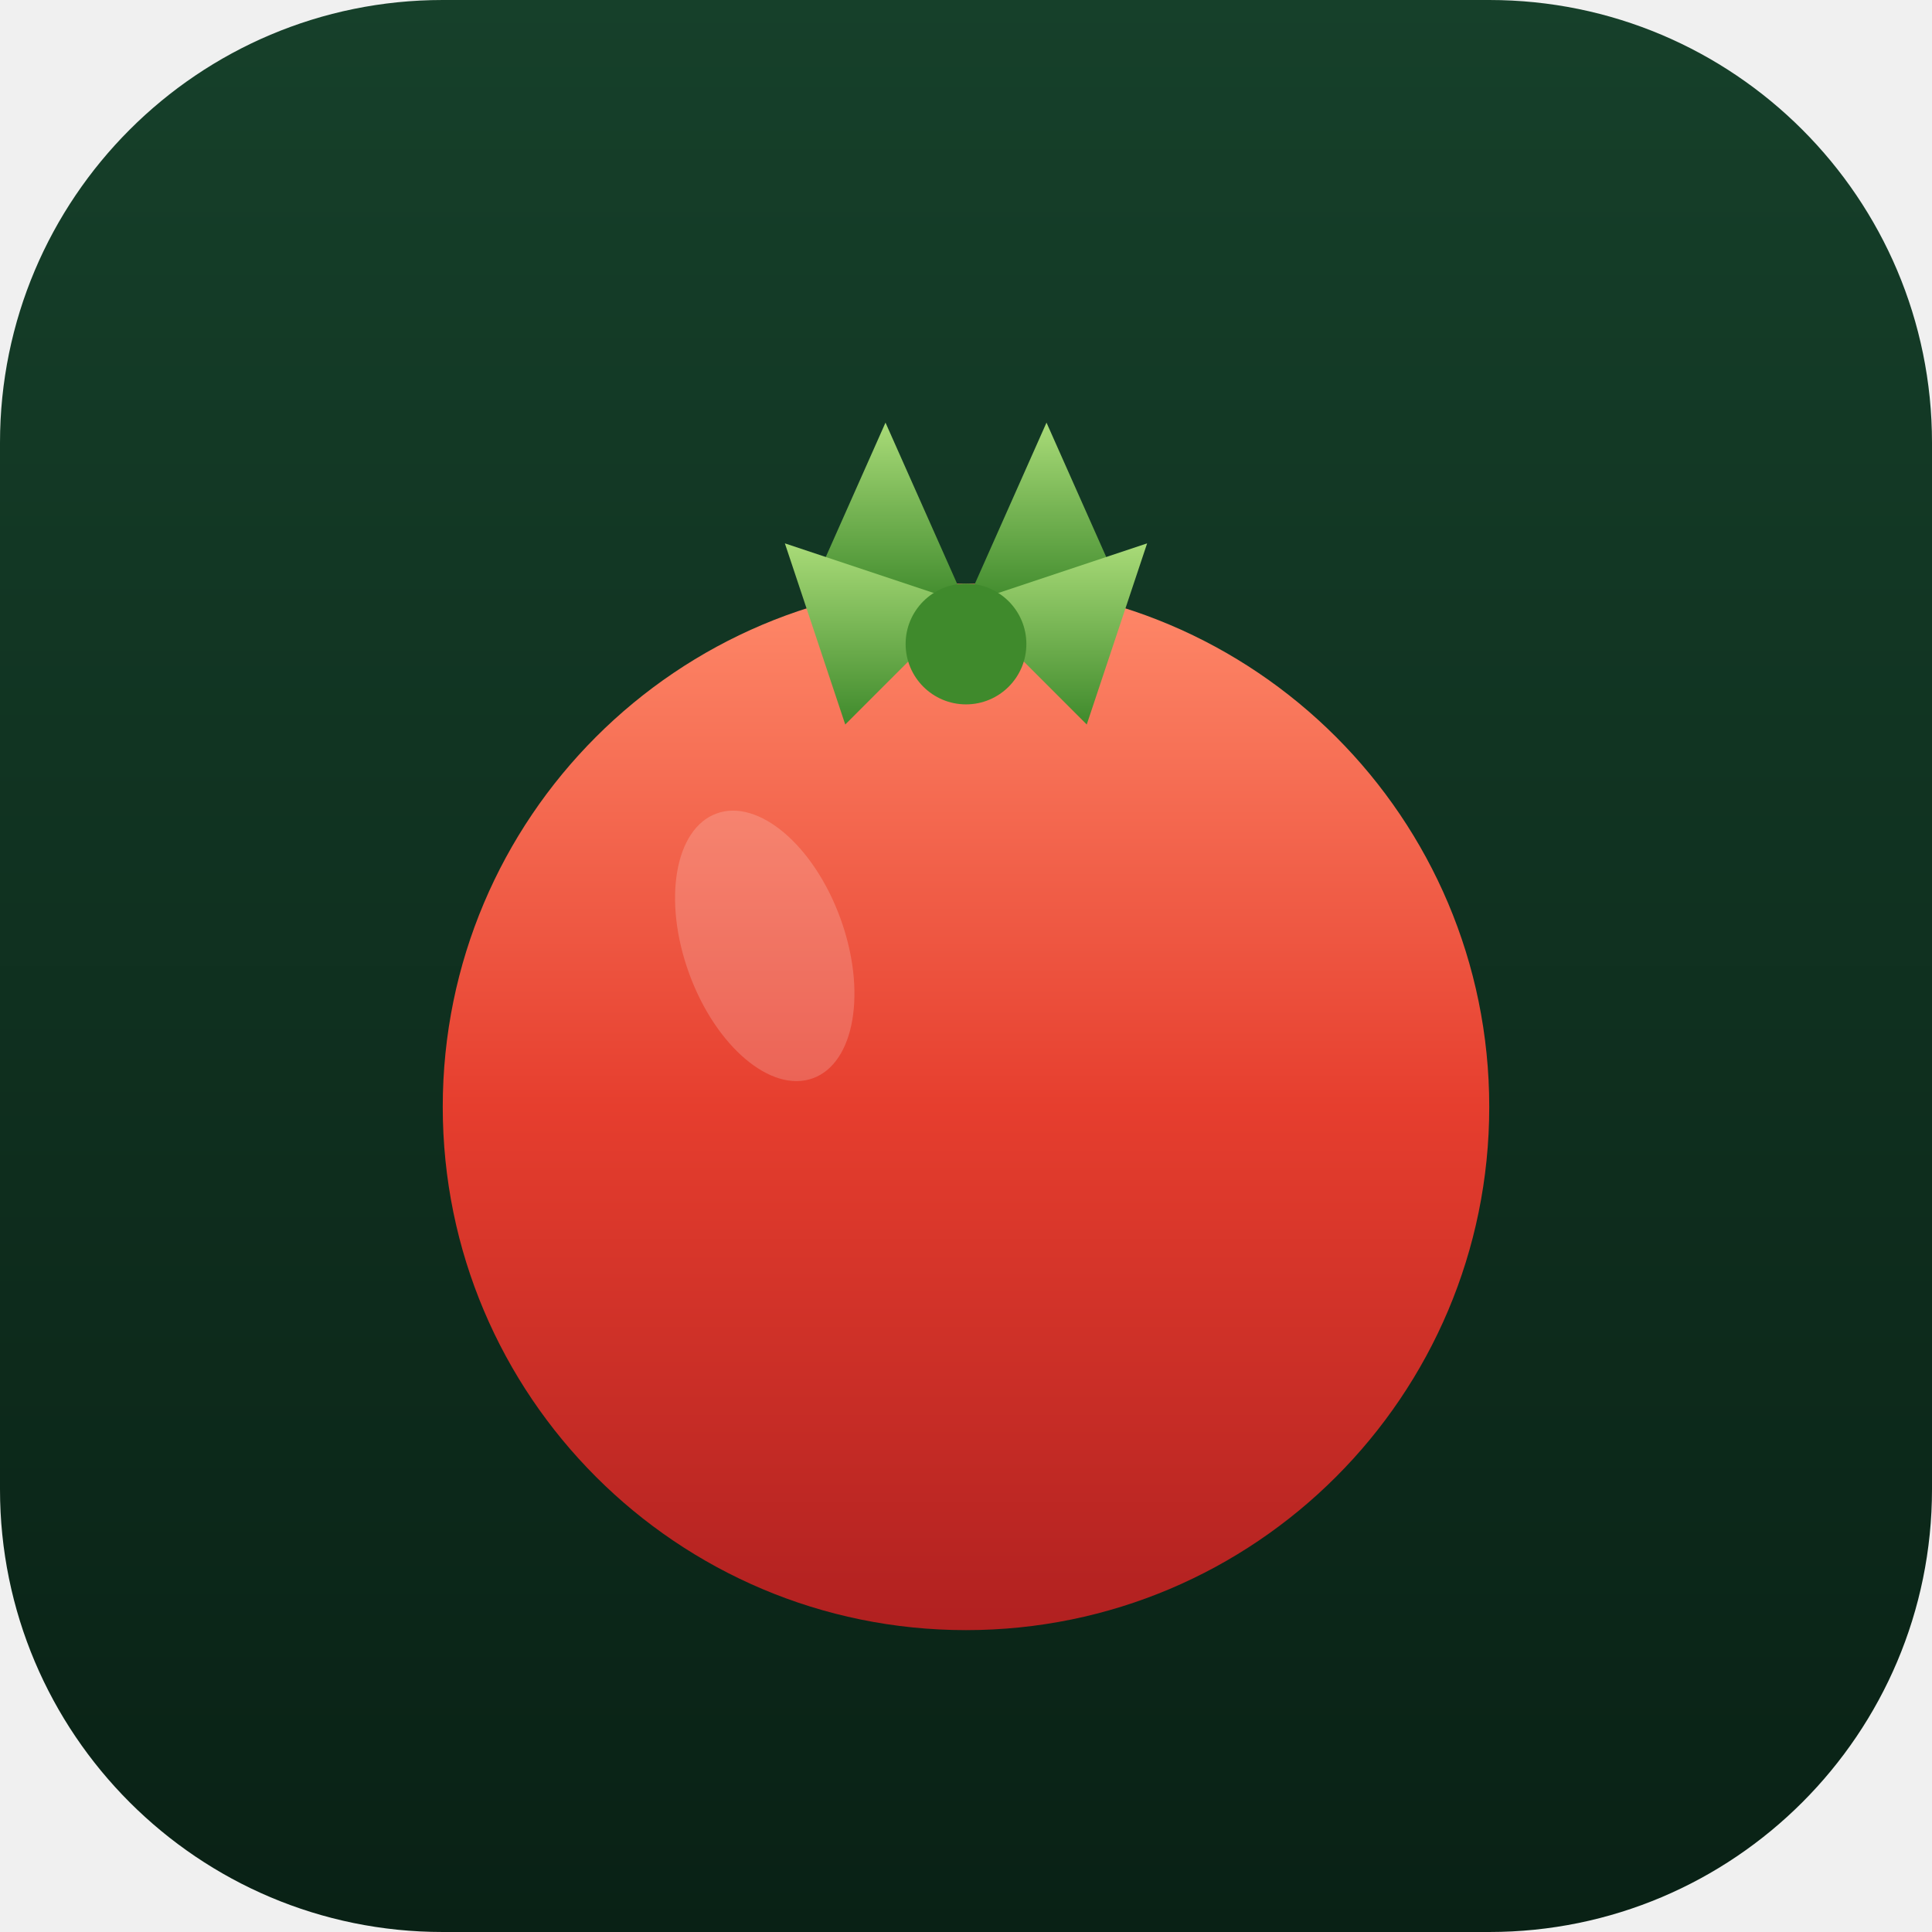
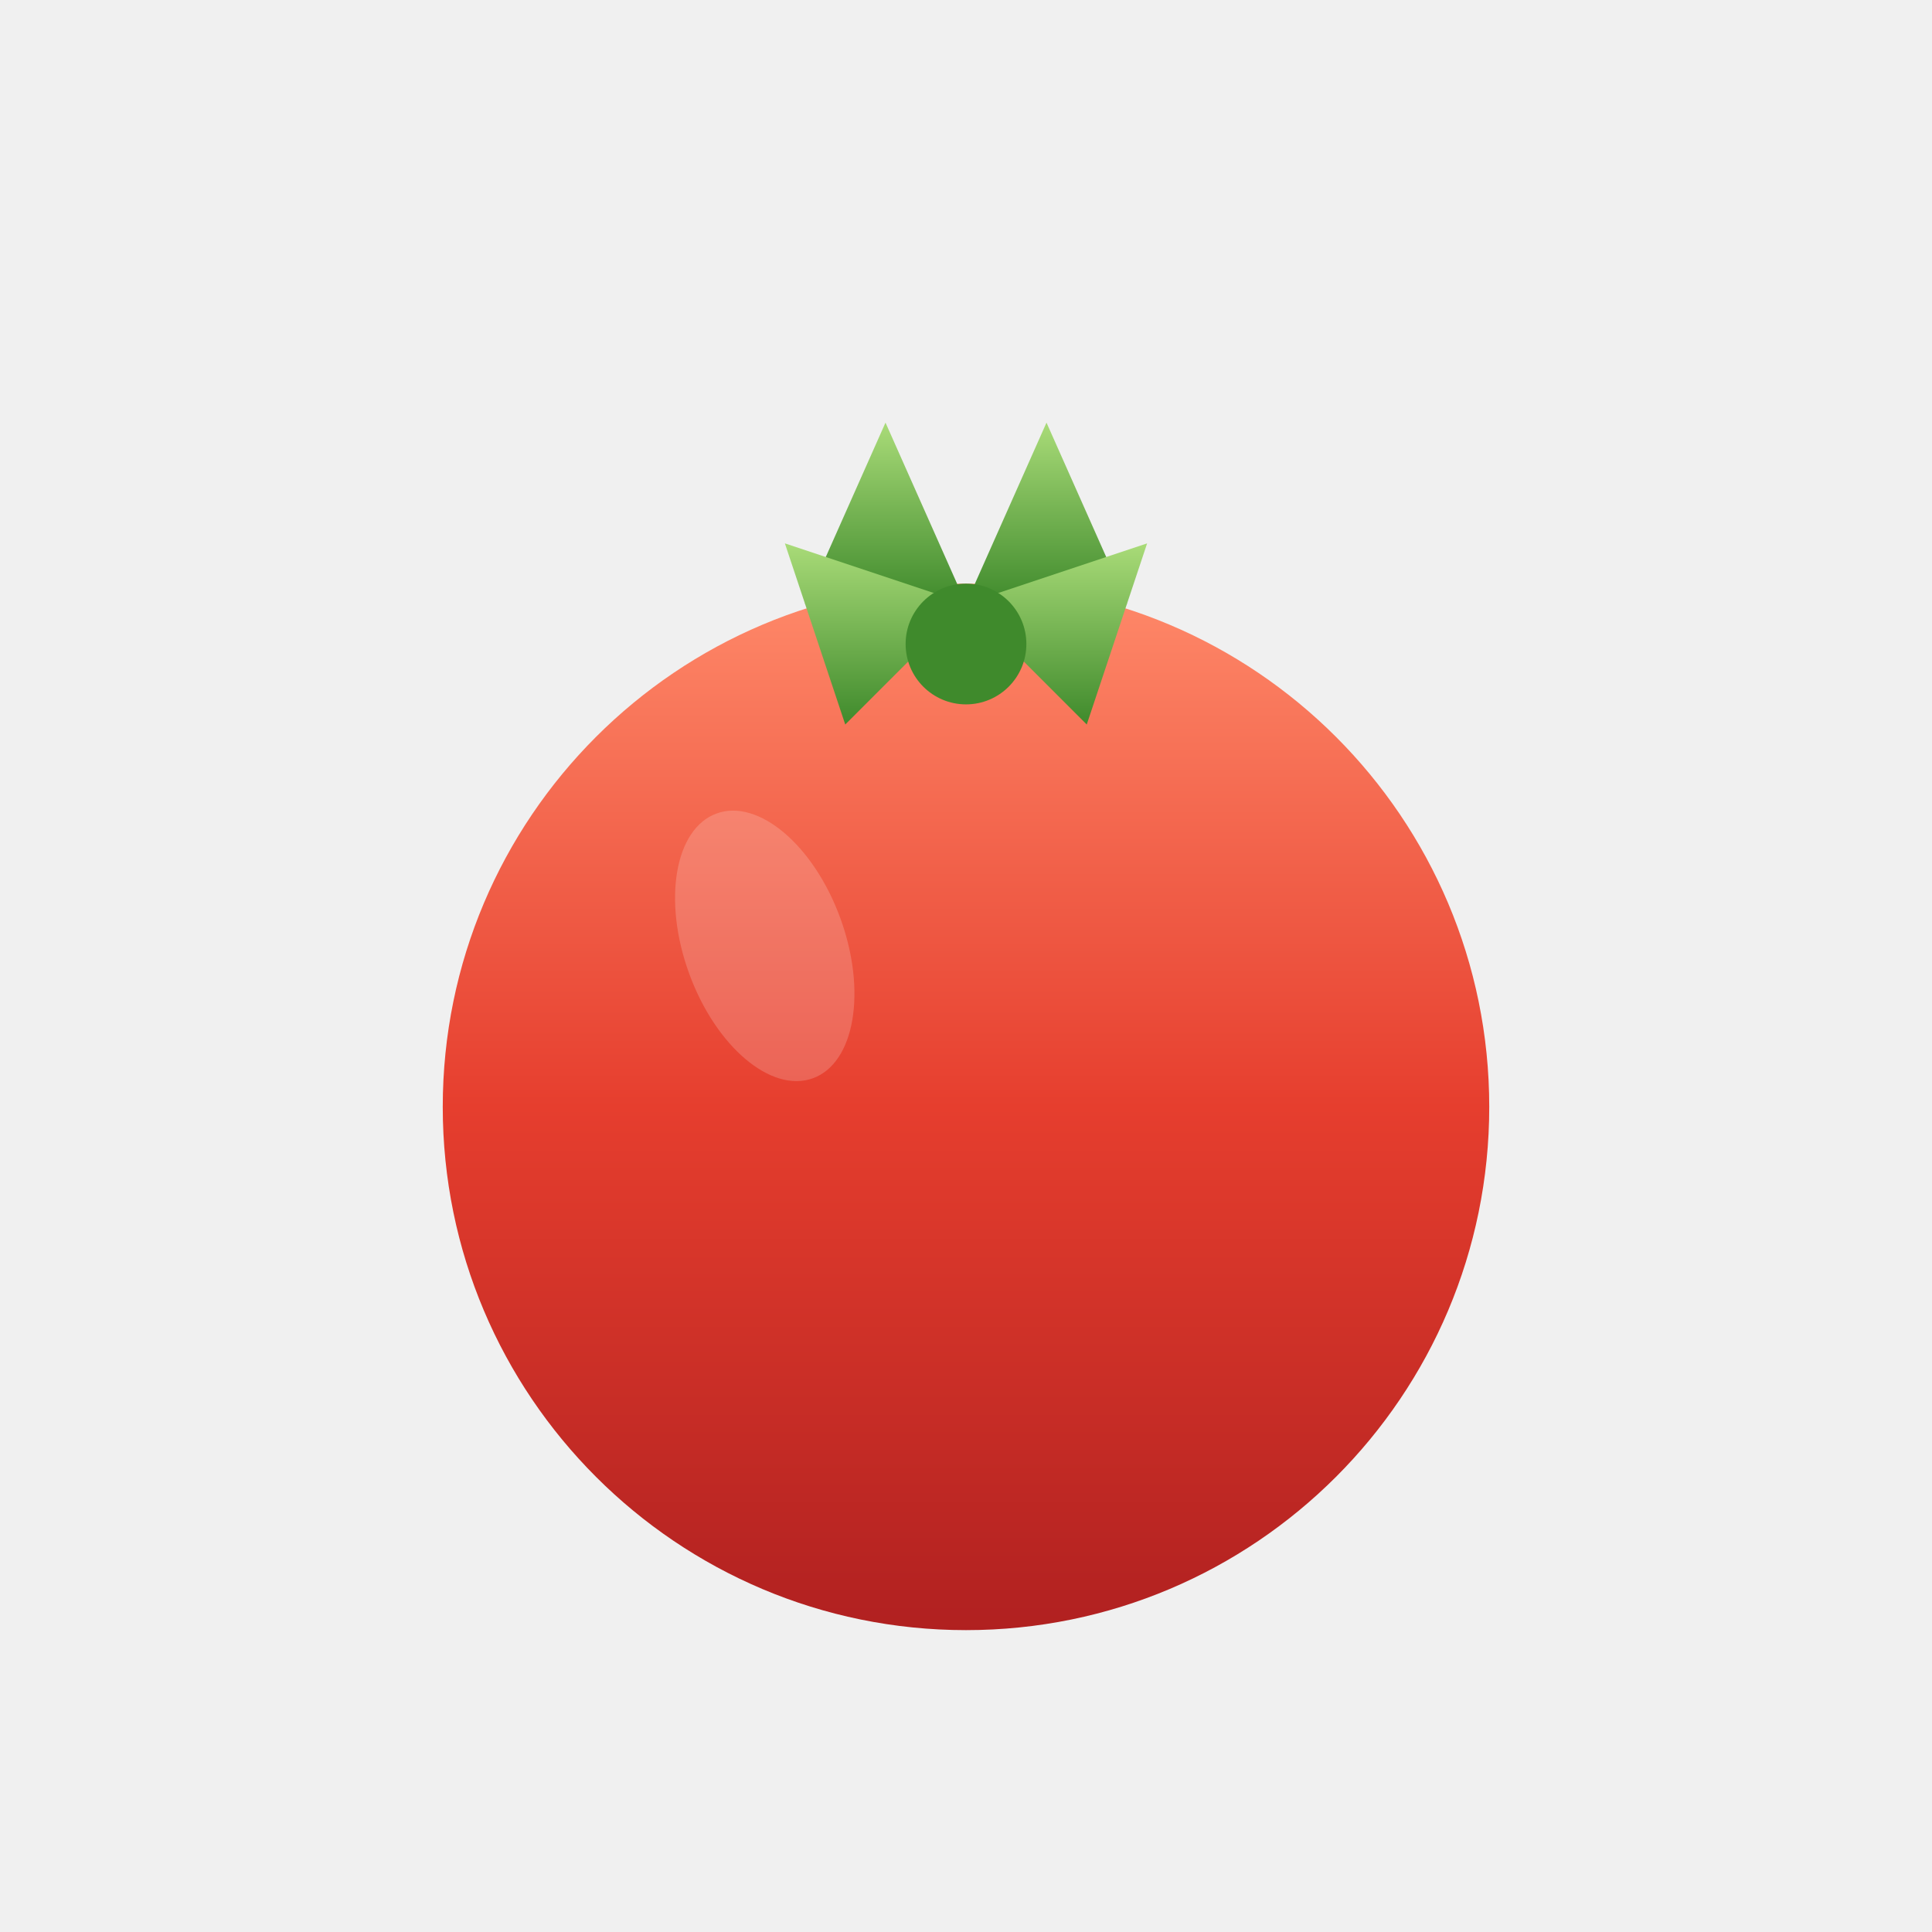
<svg xmlns="http://www.w3.org/2000/svg" viewBox="0 0 96 96" width="96" height="96">
  <defs>
-     <linearGradient id="bg" x1="0" y1="0" x2="0" y2="1">
-       <stop offset="0" stop-color="#16402a" />
-       <stop offset="1" stop-color="#092115" />
-     </linearGradient>
    <linearGradient id="r" x1="0" y1="0" x2="0" y2="1">
      <stop offset="0" stop-color="#ff8a6a" />
      <stop offset=".5" stop-color="#e63e2e" />
      <stop offset="1" stop-color="#b02020" />
    </linearGradient>
    <linearGradient id="lf" x1="0" y1="0" x2="0" y2="1">
      <stop offset="0" stop-color="#a9db78" />
      <stop offset="1" stop-color="#3f8a2c" />
    </linearGradient>
  </defs>
-   <rect width="96" height="96" rx="22" fill="url(#bg)" />
  <circle cx="48" cy="55" r="26" fill="url(#r)" />
  <ellipse cx="38" cy="47" rx="4" ry="7" fill="#ffffff" opacity=".18" transform="rotate(-20 38 47)" />
  <g fill="url(#lf)">
    <path d="M48 30 l4 -9 4 9 z" />
    <path d="M48 30 l-4 -9 -4 9 z" />
    <path d="M48 30 l9 -3 -3 9 z" />
    <path d="M48 30 l-9 -3 3 9 z" />
  </g>
  <circle cx="48" cy="32" r="3" fill="#3f8a2c" />
</svg>
